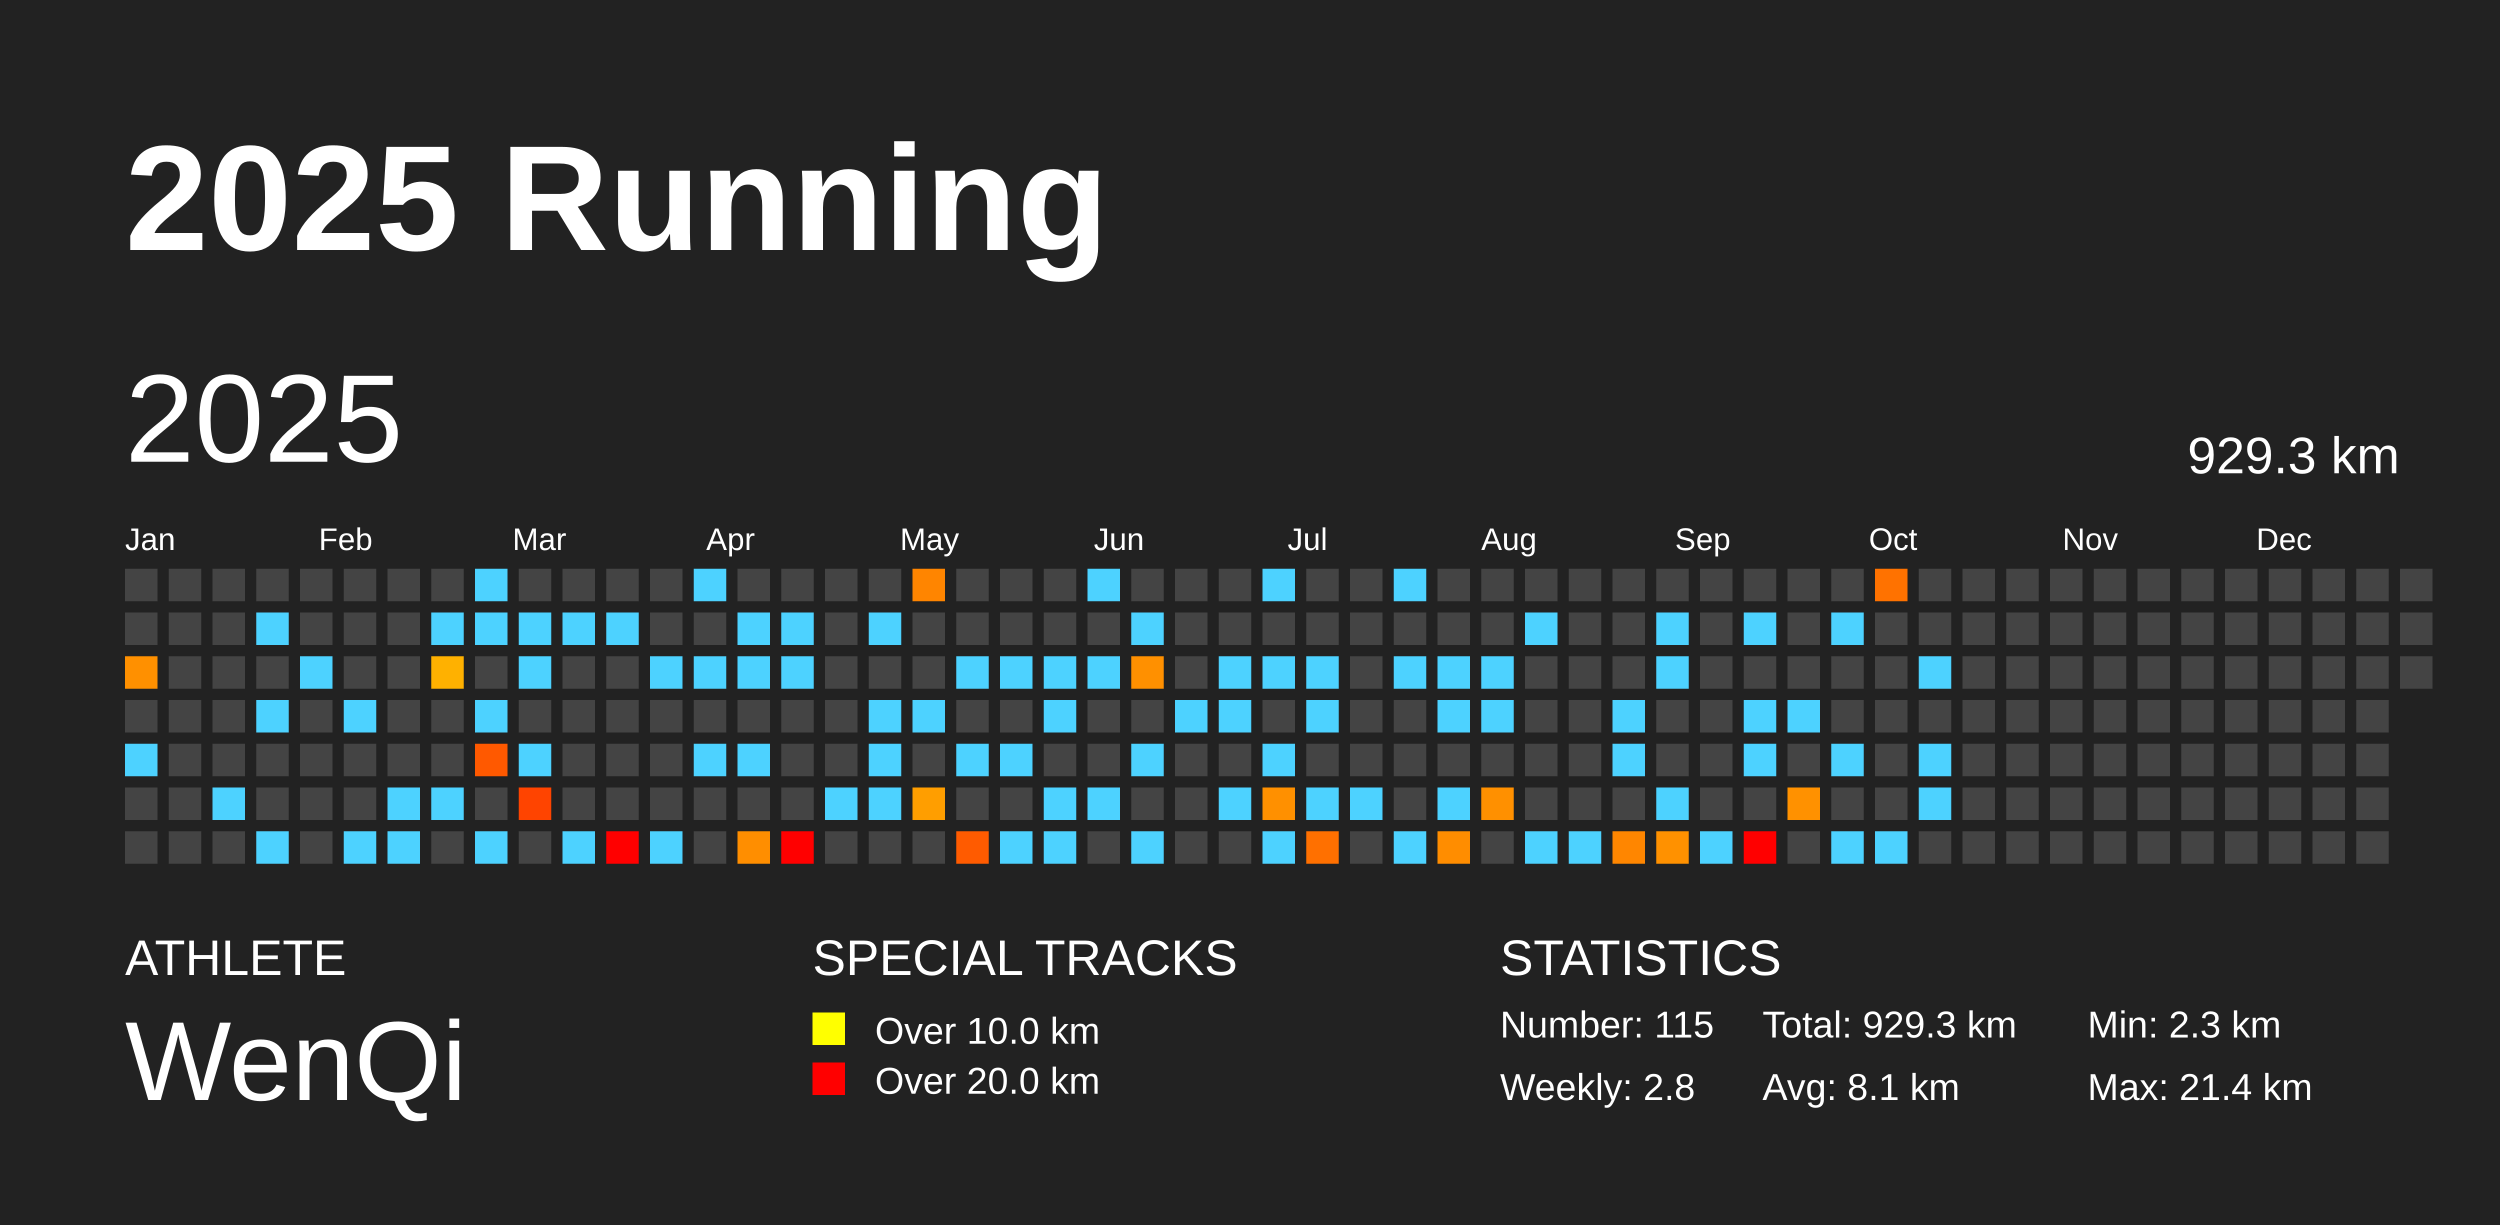
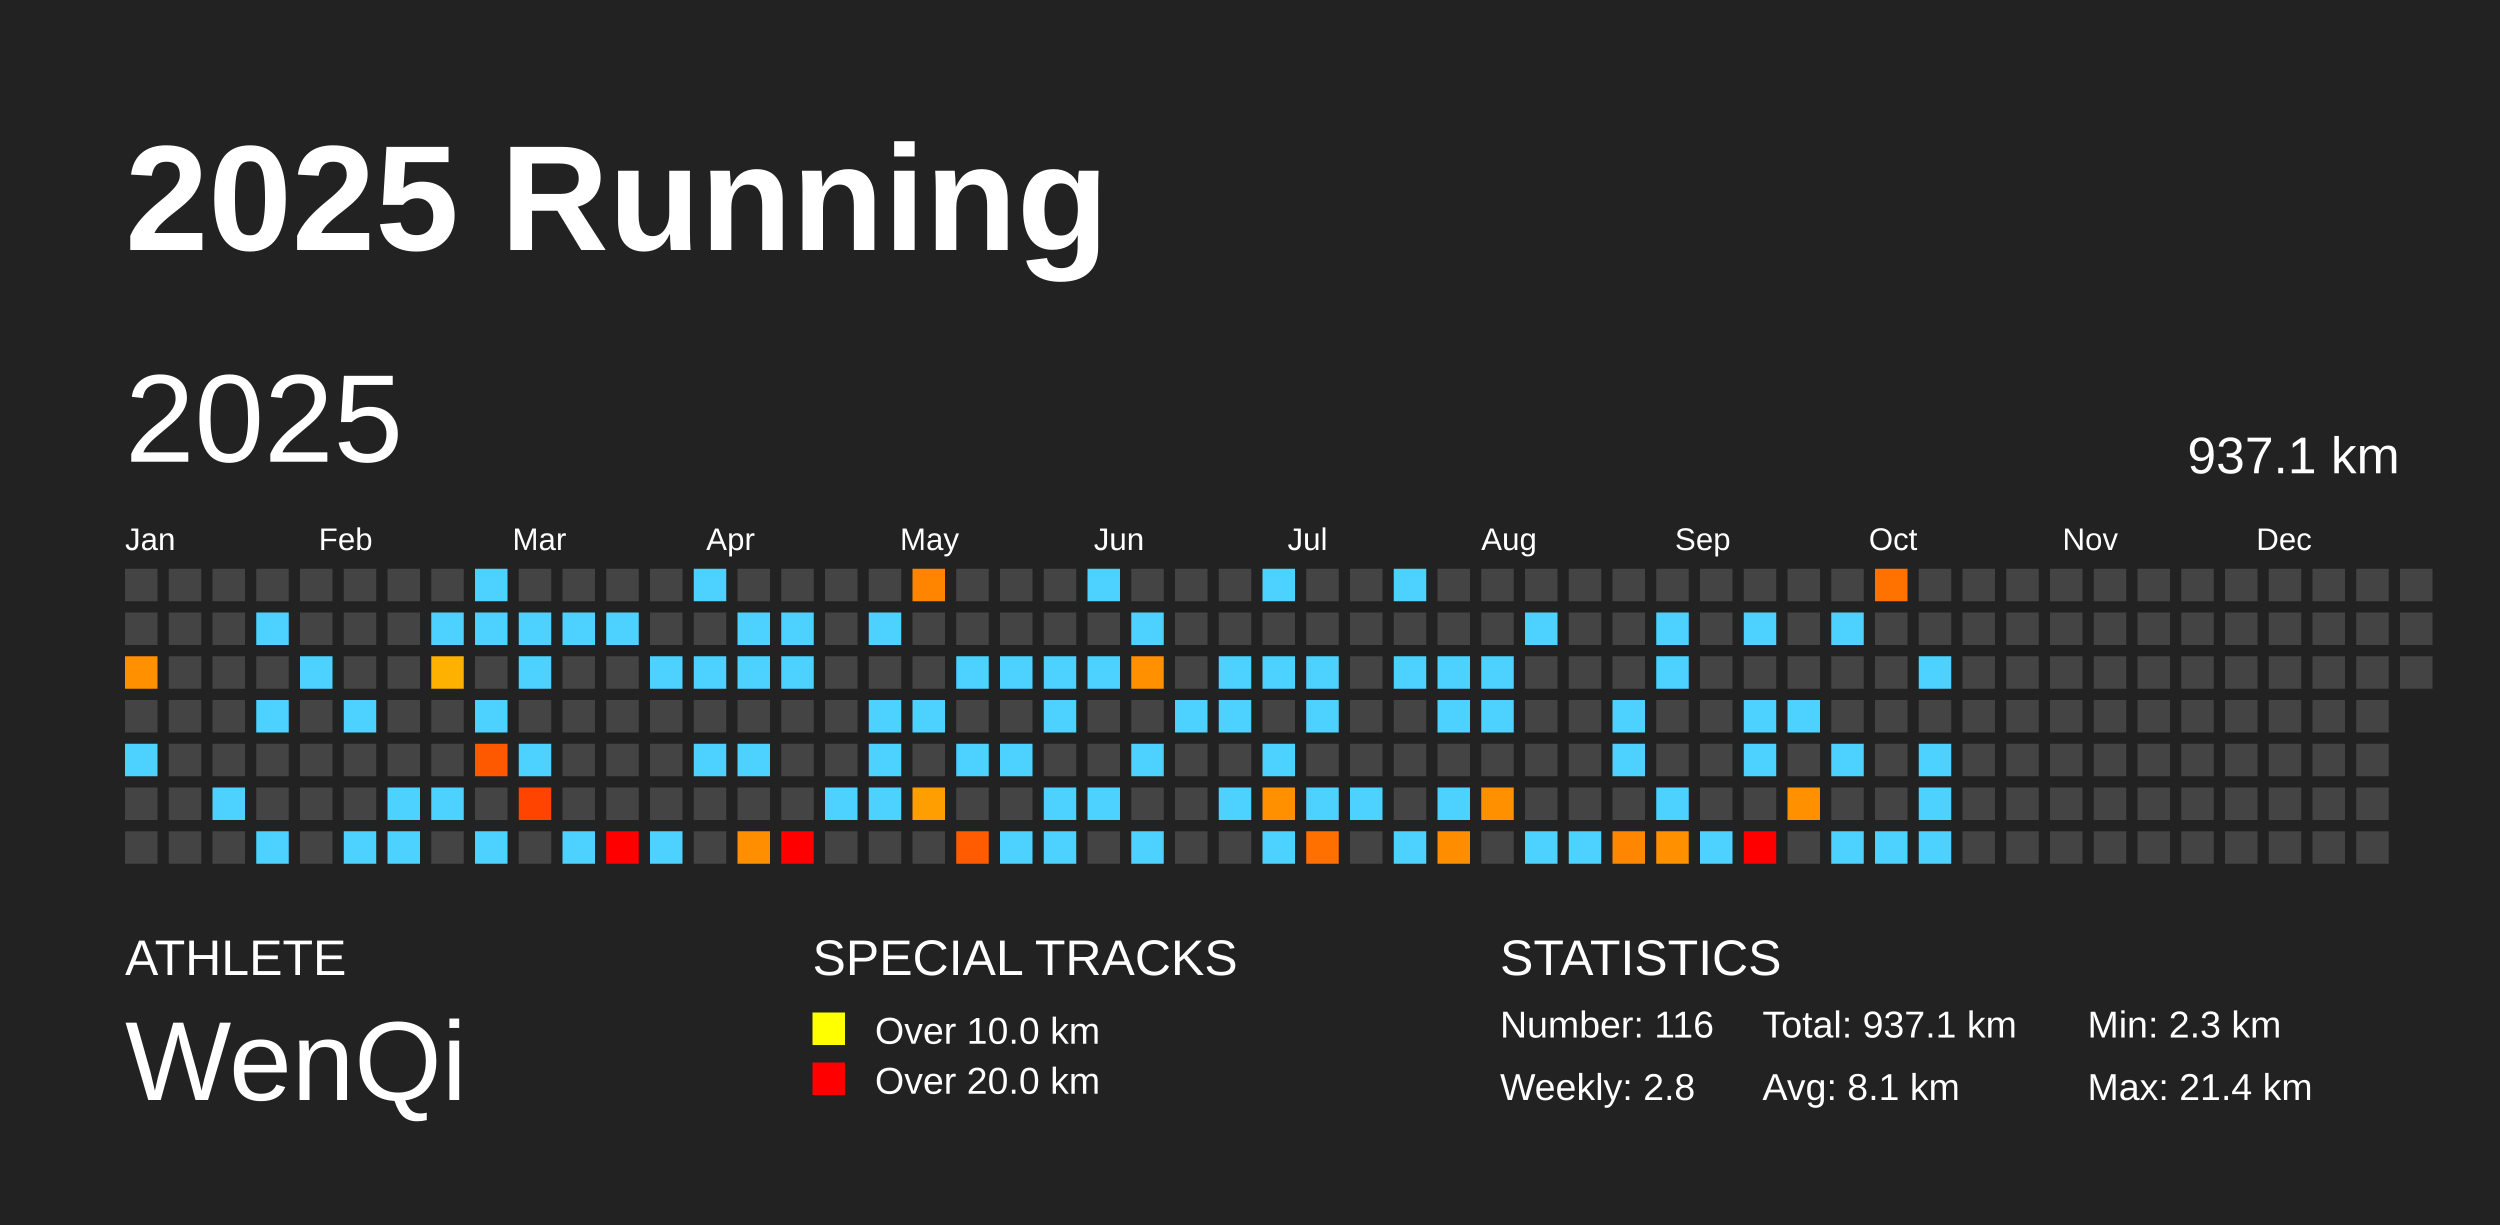
<svg xmlns="http://www.w3.org/2000/svg" baseProfile="full" height="98mm" version="1.1" viewBox="0,0,200,98" width="200mm">
  <defs />
  <rect fill="#222222" height="98" width="200" x="0" y="0" />
  <text fill="#FFFFFF" style="font-size:12px; font-family:Arial; font-weight:bold;" x="10" y="20">2025 Running</text>
  <text fill="#FFFFFF" style="font-size:4px; font-family:Arial" x="10" y="78">ATHLETE</text>
  <text fill="#FFFFFF" style="font-size:9px; font-family:Arial" x="10" y="88">WenQi</text>
  <text fill="#FFFFFF" style="font-size:4px; font-family:Arial" x="65" y="78">SPECIAL TRACKS</text>
  <rect fill="yellow" height="2.6" width="2.6" x="65" y="81" />
  <text fill="#FFFFFF" style="font-size:3px; font-family:Arial" x="70" y="83.5">Over 10.0 km</text>
  <rect fill="red" height="2.6" width="2.6" x="65" y="85" />
  <text fill="#FFFFFF" style="font-size:3px; font-family:Arial" x="70" y="87.5">Over 20.0 km</text>
  <text fill="#FFFFFF" style="font-size:4px; font-family:Arial" x="120" y="78">STATISTICS</text>
-   <text fill="#FFFFFF" style="font-size:3px; font-family:Arial" x="120" y="83">Number: 115</text>
+   <text fill="#FFFFFF" style="font-size:3px; font-family:Arial" x="120" y="83">Number: 116</text>
  <text fill="#FFFFFF" style="font-size:3px; font-family:Arial" x="120" y="88">Weekly: 2.8</text>
-   <text fill="#FFFFFF" style="font-size:3px; font-family:Arial" x="141" y="83">Total: 929.3 km</text>
+   <text fill="#FFFFFF" style="font-size:3px; font-family:Arial" x="141" y="83">Total: 937.1 km</text>
  <text fill="#FFFFFF" style="font-size:3px; font-family:Arial" x="141" y="88">Avg: 8.1 km</text>
  <text fill="#FFFFFF" style="font-size:3px; font-family:Arial" x="167" y="83">Min: 2.3 km</text>
  <text fill="#FFFFFF" style="font-size:3px; font-family:Arial" x="167" y="88">Max: 21.4 km</text>
  <text dominant-baseline="hanging" fill="#FFFFFF" style="font-size:10.0px; font-family:Arial;" x="10" y="30">2025</text>
-   <text dominant-baseline="hanging" fill="#FFFFFF" style="font-size:4.125px; font-family:Arial;" x="175" y="35">929.3 km</text>
+   <text dominant-baseline="hanging" fill="#FFFFFF" style="font-size:4.125px; font-family:Arial;" x="175" y="35">937.1 km</text>
  <text fill="#FFFFFF" style="font-size:2.5px; font-family:Arial" x="10.0" y="44">Jan</text>
  <text fill="#FFFFFF" style="font-size:2.5px; font-family:Arial" x="25.5" y="44">Feb</text>
  <text fill="#FFFFFF" style="font-size:2.5px; font-family:Arial" x="41.0" y="44">Mar</text>
  <text fill="#FFFFFF" style="font-size:2.5px; font-family:Arial" x="56.5" y="44">Apr</text>
  <text fill="#FFFFFF" style="font-size:2.5px; font-family:Arial" x="72.0" y="44">May</text>
  <text fill="#FFFFFF" style="font-size:2.5px; font-family:Arial" x="87.5" y="44">Jun</text>
  <text fill="#FFFFFF" style="font-size:2.5px; font-family:Arial" x="103.0" y="44">Jul</text>
  <text fill="#FFFFFF" style="font-size:2.5px; font-family:Arial" x="118.5" y="44">Aug</text>
  <text fill="#FFFFFF" style="font-size:2.5px; font-family:Arial" x="134.0" y="44">Sep</text>
  <text fill="#FFFFFF" style="font-size:2.5px; font-family:Arial" x="149.5" y="44">Oct</text>
  <text fill="#FFFFFF" style="font-size:2.5px; font-family:Arial" x="165.0" y="44">Nov</text>
  <text fill="#FFFFFF" style="font-size:2.5px; font-family:Arial" x="180.5" y="44">Dec</text>
  <rect fill="#444444" height="2.6" width="2.6" x="10.0" y="45.5" />
  <rect fill="#444444" height="2.6" width="2.6" x="10.0" y="49.0" />
  <rect fill="#ff9000" height="2.6" width="2.6" x="10.0" y="52.5" />
  <rect fill="#444444" height="2.6" width="2.6" x="10.0" y="56.0" />
  <rect fill="#4dd2ff" height="2.6" width="2.6" x="10.0" y="59.5" />
  <rect fill="#444444" height="2.6" width="2.6" x="10.0" y="63.0" />
  <rect fill="#444444" height="2.6" width="2.6" x="10.0" y="66.5" />
  <rect fill="#444444" height="2.6" width="2.6" x="13.5" y="45.5" />
  <rect fill="#444444" height="2.6" width="2.6" x="13.5" y="49.0" />
  <rect fill="#444444" height="2.6" width="2.6" x="13.5" y="52.5" />
  <rect fill="#444444" height="2.6" width="2.6" x="13.5" y="56.0" />
  <rect fill="#444444" height="2.6" width="2.6" x="13.5" y="59.5" />
  <rect fill="#444444" height="2.6" width="2.6" x="13.5" y="63.0" />
  <rect fill="#444444" height="2.6" width="2.6" x="13.5" y="66.5" />
  <rect fill="#444444" height="2.6" width="2.6" x="17.0" y="45.5" />
  <rect fill="#444444" height="2.6" width="2.6" x="17.0" y="49.0" />
  <rect fill="#444444" height="2.6" width="2.6" x="17.0" y="52.5" />
  <rect fill="#444444" height="2.6" width="2.6" x="17.0" y="56.0" />
  <rect fill="#444444" height="2.6" width="2.6" x="17.0" y="59.5" />
  <rect fill="#4dd2ff" height="2.6" width="2.6" x="17.0" y="63.0" />
  <rect fill="#444444" height="2.6" width="2.6" x="17.0" y="66.5" />
  <rect fill="#444444" height="2.6" width="2.6" x="20.5" y="45.5" />
  <rect fill="#4dd2ff" height="2.6" width="2.6" x="20.5" y="49.0" />
  <rect fill="#444444" height="2.6" width="2.6" x="20.5" y="52.5" />
  <rect fill="#4dd2ff" height="2.6" width="2.6" x="20.5" y="56.0" />
  <rect fill="#444444" height="2.6" width="2.6" x="20.5" y="59.5" />
  <rect fill="#444444" height="2.6" width="2.6" x="20.5" y="63.0" />
  <rect fill="#4dd2ff" height="2.6" width="2.6" x="20.5" y="66.5" />
  <rect fill="#444444" height="2.6" width="2.6" x="24.0" y="45.5" />
  <rect fill="#444444" height="2.6" width="2.6" x="24.0" y="49.0" />
  <rect fill="#4dd2ff" height="2.6" width="2.6" x="24.0" y="52.5" />
  <rect fill="#444444" height="2.6" width="2.6" x="24.0" y="56.0" />
  <rect fill="#444444" height="2.6" width="2.6" x="24.0" y="59.5" />
  <rect fill="#444444" height="2.6" width="2.6" x="24.0" y="63.0" />
  <rect fill="#444444" height="2.6" width="2.6" x="24.0" y="66.5" />
  <rect fill="#444444" height="2.6" width="2.6" x="27.5" y="45.5" />
  <rect fill="#444444" height="2.6" width="2.6" x="27.5" y="49.0" />
  <rect fill="#444444" height="2.6" width="2.6" x="27.5" y="52.5" />
  <rect fill="#4dd2ff" height="2.6" width="2.6" x="27.5" y="56.0" />
  <rect fill="#444444" height="2.6" width="2.6" x="27.5" y="59.5" />
  <rect fill="#444444" height="2.6" width="2.6" x="27.5" y="63.0" />
  <rect fill="#4dd2ff" height="2.6" width="2.6" x="27.5" y="66.5" />
  <rect fill="#444444" height="2.6" width="2.6" x="31.0" y="45.5" />
  <rect fill="#444444" height="2.6" width="2.6" x="31.0" y="49.0" />
  <rect fill="#444444" height="2.6" width="2.6" x="31.0" y="52.5" />
  <rect fill="#444444" height="2.6" width="2.6" x="31.0" y="56.0" />
  <rect fill="#444444" height="2.6" width="2.6" x="31.0" y="59.5" />
  <rect fill="#4dd2ff" height="2.6" width="2.6" x="31.0" y="63.0" />
  <rect fill="#4dd2ff" height="2.6" width="2.6" x="31.0" y="66.5" />
  <rect fill="#444444" height="2.6" width="2.6" x="34.5" y="45.5" />
  <rect fill="#4dd2ff" height="2.6" width="2.6" x="34.5" y="49.0" />
  <rect fill="#ffb100" height="2.6" width="2.6" x="34.5" y="52.5" />
  <rect fill="#444444" height="2.6" width="2.6" x="34.5" y="56.0" />
  <rect fill="#444444" height="2.6" width="2.6" x="34.5" y="59.5" />
  <rect fill="#4dd2ff" height="2.6" width="2.6" x="34.5" y="63.0" />
  <rect fill="#444444" height="2.6" width="2.6" x="34.5" y="66.5" />
  <rect fill="#4dd2ff" height="2.6" width="2.6" x="38.0" y="45.5" />
  <rect fill="#4dd2ff" height="2.6" width="2.6" x="38.0" y="49.0" />
  <rect fill="#444444" height="2.6" width="2.6" x="38.0" y="52.5" />
  <rect fill="#4dd2ff" height="2.6" width="2.6" x="38.0" y="56.0" />
  <rect fill="#ff5900" height="2.6" width="2.6" x="38.0" y="59.5" />
  <rect fill="#444444" height="2.6" width="2.6" x="38.0" y="63.0" />
  <rect fill="#4dd2ff" height="2.6" width="2.6" x="38.0" y="66.5" />
  <rect fill="#444444" height="2.6" width="2.6" x="41.5" y="45.5" />
  <rect fill="#4dd2ff" height="2.6" width="2.6" x="41.5" y="49.0" />
  <rect fill="#4dd2ff" height="2.6" width="2.6" x="41.5" y="52.5" />
  <rect fill="#444444" height="2.6" width="2.6" x="41.5" y="56.0" />
  <rect fill="#4dd2ff" height="2.6" width="2.6" x="41.5" y="59.5" />
  <rect fill="#ff4400" height="2.6" width="2.6" x="41.5" y="63.0" />
  <rect fill="#444444" height="2.6" width="2.6" x="41.5" y="66.5" />
  <rect fill="#444444" height="2.6" width="2.6" x="45.0" y="45.5" />
  <rect fill="#4dd2ff" height="2.6" width="2.6" x="45.0" y="49.0" />
  <rect fill="#444444" height="2.6" width="2.6" x="45.0" y="52.5" />
  <rect fill="#444444" height="2.6" width="2.6" x="45.0" y="56.0" />
  <rect fill="#444444" height="2.6" width="2.6" x="45.0" y="59.5" />
  <rect fill="#444444" height="2.6" width="2.6" x="45.0" y="63.0" />
  <rect fill="#4dd2ff" height="2.6" width="2.6" x="45.0" y="66.5" />
  <rect fill="#444444" height="2.6" width="2.6" x="48.5" y="45.5" />
  <rect fill="#4dd2ff" height="2.6" width="2.6" x="48.5" y="49.0" />
  <rect fill="#444444" height="2.6" width="2.6" x="48.5" y="52.5" />
  <rect fill="#444444" height="2.6" width="2.6" x="48.5" y="56.0" />
  <rect fill="#444444" height="2.6" width="2.6" x="48.5" y="59.5" />
  <rect fill="#444444" height="2.6" width="2.6" x="48.5" y="63.0" />
  <rect fill="red" height="2.6" width="2.6" x="48.5" y="66.5" />
  <rect fill="#444444" height="2.6" width="2.6" x="52.0" y="45.5" />
  <rect fill="#444444" height="2.6" width="2.6" x="52.0" y="49.0" />
  <rect fill="#4dd2ff" height="2.6" width="2.6" x="52.0" y="52.5" />
  <rect fill="#444444" height="2.6" width="2.6" x="52.0" y="56.0" />
  <rect fill="#444444" height="2.6" width="2.6" x="52.0" y="59.5" />
  <rect fill="#444444" height="2.6" width="2.6" x="52.0" y="63.0" />
  <rect fill="#4dd2ff" height="2.6" width="2.6" x="52.0" y="66.5" />
  <rect fill="#4dd2ff" height="2.6" width="2.6" x="55.5" y="45.5" />
  <rect fill="#444444" height="2.6" width="2.6" x="55.5" y="49.0" />
  <rect fill="#4dd2ff" height="2.6" width="2.6" x="55.5" y="52.5" />
  <rect fill="#444444" height="2.6" width="2.6" x="55.5" y="56.0" />
  <rect fill="#4dd2ff" height="2.6" width="2.6" x="55.5" y="59.5" />
  <rect fill="#444444" height="2.6" width="2.6" x="55.5" y="63.0" />
  <rect fill="#444444" height="2.6" width="2.6" x="55.5" y="66.5" />
  <rect fill="#444444" height="2.6" width="2.6" x="59.0" y="45.5" />
  <rect fill="#4dd2ff" height="2.6" width="2.6" x="59.0" y="49.0" />
  <rect fill="#4dd2ff" height="2.6" width="2.6" x="59.0" y="52.5" />
  <rect fill="#444444" height="2.6" width="2.6" x="59.0" y="56.0" />
  <rect fill="#4dd2ff" height="2.6" width="2.6" x="59.0" y="59.5" />
  <rect fill="#444444" height="2.6" width="2.6" x="59.0" y="63.0" />
  <rect fill="#ff8e00" height="2.6" width="2.6" x="59.0" y="66.5" />
  <rect fill="#444444" height="2.6" width="2.6" x="62.5" y="45.5" />
  <rect fill="#4dd2ff" height="2.6" width="2.6" x="62.5" y="49.0" />
  <rect fill="#4dd2ff" height="2.6" width="2.6" x="62.5" y="52.5" />
  <rect fill="#444444" height="2.6" width="2.6" x="62.5" y="56.0" />
  <rect fill="#444444" height="2.6" width="2.6" x="62.5" y="59.5" />
  <rect fill="#444444" height="2.6" width="2.6" x="62.5" y="63.0" />
  <rect fill="red" height="2.6" width="2.6" x="62.5" y="66.5" />
  <rect fill="#444444" height="2.6" width="2.6" x="66.0" y="45.5" />
  <rect fill="#444444" height="2.6" width="2.6" x="66.0" y="49.0" />
  <rect fill="#444444" height="2.6" width="2.6" x="66.0" y="52.5" />
  <rect fill="#444444" height="2.6" width="2.6" x="66.0" y="56.0" />
  <rect fill="#444444" height="2.6" width="2.6" x="66.0" y="59.5" />
  <rect fill="#4dd2ff" height="2.6" width="2.6" x="66.0" y="63.0" />
  <rect fill="#444444" height="2.6" width="2.6" x="66.0" y="66.5" />
  <rect fill="#444444" height="2.6" width="2.6" x="69.5" y="45.5" />
  <rect fill="#4dd2ff" height="2.6" width="2.6" x="69.5" y="49.0" />
  <rect fill="#444444" height="2.6" width="2.6" x="69.5" y="52.5" />
  <rect fill="#4dd2ff" height="2.6" width="2.6" x="69.5" y="56.0" />
  <rect fill="#4dd2ff" height="2.6" width="2.6" x="69.5" y="59.5" />
  <rect fill="#4dd2ff" height="2.6" width="2.6" x="69.5" y="63.0" />
  <rect fill="#444444" height="2.6" width="2.6" x="69.5" y="66.5" />
  <rect fill="#ff8500" height="2.6" width="2.6" x="73.0" y="45.5" />
  <rect fill="#444444" height="2.6" width="2.6" x="73.0" y="49.0" />
  <rect fill="#444444" height="2.6" width="2.6" x="73.0" y="52.5" />
  <rect fill="#4dd2ff" height="2.6" width="2.6" x="73.0" y="56.0" />
  <rect fill="#444444" height="2.6" width="2.6" x="73.0" y="59.5" />
  <rect fill="#ff9e00" height="2.6" width="2.6" x="73.0" y="63.0" />
  <rect fill="#444444" height="2.6" width="2.6" x="73.0" y="66.5" />
  <rect fill="#444444" height="2.6" width="2.6" x="76.5" y="45.5" />
  <rect fill="#444444" height="2.6" width="2.6" x="76.5" y="49.0" />
  <rect fill="#4dd2ff" height="2.6" width="2.6" x="76.5" y="52.5" />
  <rect fill="#444444" height="2.6" width="2.6" x="76.5" y="56.0" />
  <rect fill="#4dd2ff" height="2.6" width="2.6" x="76.5" y="59.5" />
  <rect fill="#444444" height="2.6" width="2.6" x="76.5" y="63.0" />
  <rect fill="#ff5b00" height="2.6" width="2.6" x="76.5" y="66.5" />
  <rect fill="#444444" height="2.6" width="2.6" x="80.0" y="45.5" />
  <rect fill="#444444" height="2.6" width="2.6" x="80.0" y="49.0" />
  <rect fill="#4dd2ff" height="2.6" width="2.6" x="80.0" y="52.5" />
  <rect fill="#444444" height="2.6" width="2.6" x="80.0" y="56.0" />
  <rect fill="#4dd2ff" height="2.6" width="2.6" x="80.0" y="59.5" />
  <rect fill="#444444" height="2.6" width="2.6" x="80.0" y="63.0" />
  <rect fill="#4dd2ff" height="2.6" width="2.6" x="80.0" y="66.5" />
  <rect fill="#444444" height="2.6" width="2.6" x="83.5" y="45.5" />
  <rect fill="#444444" height="2.6" width="2.6" x="83.5" y="49.0" />
  <rect fill="#4dd2ff" height="2.6" width="2.6" x="83.5" y="52.5" />
  <rect fill="#4dd2ff" height="2.6" width="2.6" x="83.5" y="56.0" />
  <rect fill="#444444" height="2.6" width="2.6" x="83.5" y="59.5" />
  <rect fill="#4dd2ff" height="2.6" width="2.6" x="83.5" y="63.0" />
  <rect fill="#4dd2ff" height="2.6" width="2.6" x="83.5" y="66.5" />
  <rect fill="#4dd2ff" height="2.6" width="2.6" x="87.0" y="45.5" />
  <rect fill="#444444" height="2.6" width="2.6" x="87.0" y="49.0" />
  <rect fill="#4dd2ff" height="2.6" width="2.6" x="87.0" y="52.5" />
  <rect fill="#444444" height="2.6" width="2.6" x="87.0" y="56.0" />
  <rect fill="#444444" height="2.6" width="2.6" x="87.0" y="59.5" />
  <rect fill="#4dd2ff" height="2.6" width="2.6" x="87.0" y="63.0" />
  <rect fill="#444444" height="2.6" width="2.6" x="87.0" y="66.5" />
  <rect fill="#444444" height="2.6" width="2.6" x="90.5" y="45.5" />
  <rect fill="#4dd2ff" height="2.6" width="2.6" x="90.5" y="49.0" />
  <rect fill="#ff9000" height="2.6" width="2.6" x="90.5" y="52.5" />
  <rect fill="#444444" height="2.6" width="2.6" x="90.5" y="56.0" />
  <rect fill="#4dd2ff" height="2.6" width="2.6" x="90.5" y="59.5" />
  <rect fill="#444444" height="2.6" width="2.6" x="90.5" y="63.0" />
  <rect fill="#4dd2ff" height="2.6" width="2.6" x="90.5" y="66.5" />
  <rect fill="#444444" height="2.6" width="2.6" x="94.0" y="45.5" />
  <rect fill="#444444" height="2.6" width="2.6" x="94.0" y="49.0" />
  <rect fill="#444444" height="2.6" width="2.6" x="94.0" y="52.5" />
  <rect fill="#4dd2ff" height="2.6" width="2.6" x="94.0" y="56.0" />
  <rect fill="#444444" height="2.6" width="2.6" x="94.0" y="59.5" />
  <rect fill="#444444" height="2.6" width="2.6" x="94.0" y="63.0" />
  <rect fill="#444444" height="2.6" width="2.6" x="94.0" y="66.5" />
  <rect fill="#444444" height="2.6" width="2.6" x="97.5" y="45.5" />
  <rect fill="#444444" height="2.6" width="2.6" x="97.5" y="49.0" />
  <rect fill="#4dd2ff" height="2.6" width="2.6" x="97.5" y="52.5" />
  <rect fill="#4dd2ff" height="2.6" width="2.6" x="97.5" y="56.0" />
  <rect fill="#444444" height="2.6" width="2.6" x="97.5" y="59.5" />
  <rect fill="#4dd2ff" height="2.6" width="2.6" x="97.5" y="63.0" />
  <rect fill="#444444" height="2.6" width="2.6" x="97.5" y="66.5" />
  <rect fill="#4dd2ff" height="2.6" width="2.6" x="101.0" y="45.5" />
  <rect fill="#444444" height="2.6" width="2.6" x="101.0" y="49.0" />
  <rect fill="#4dd2ff" height="2.6" width="2.6" x="101.0" y="52.5" />
  <rect fill="#444444" height="2.6" width="2.6" x="101.0" y="56.0" />
  <rect fill="#4dd2ff" height="2.6" width="2.6" x="101.0" y="59.5" />
  <rect fill="#ff9000" height="2.6" width="2.6" x="101.0" y="63.0" />
  <rect fill="#4dd2ff" height="2.6" width="2.6" x="101.0" y="66.5" />
  <rect fill="#444444" height="2.6" width="2.6" x="104.5" y="45.5" />
  <rect fill="#444444" height="2.6" width="2.6" x="104.5" y="49.0" />
  <rect fill="#4dd2ff" height="2.6" width="2.6" x="104.5" y="52.5" />
  <rect fill="#4dd2ff" height="2.6" width="2.6" x="104.5" y="56.0" />
  <rect fill="#444444" height="2.6" width="2.6" x="104.5" y="59.5" />
  <rect fill="#4dd2ff" height="2.6" width="2.6" x="104.5" y="63.0" />
  <rect fill="#ff7000" height="2.6" width="2.6" x="104.5" y="66.5" />
  <rect fill="#444444" height="2.6" width="2.6" x="108.0" y="45.5" />
  <rect fill="#444444" height="2.6" width="2.6" x="108.0" y="49.0" />
  <rect fill="#444444" height="2.6" width="2.6" x="108.0" y="52.5" />
  <rect fill="#444444" height="2.6" width="2.6" x="108.0" y="56.0" />
  <rect fill="#444444" height="2.6" width="2.6" x="108.0" y="59.5" />
  <rect fill="#4dd2ff" height="2.6" width="2.6" x="108.0" y="63.0" />
  <rect fill="#444444" height="2.6" width="2.6" x="108.0" y="66.5" />
  <rect fill="#4dd2ff" height="2.6" width="2.6" x="111.5" y="45.5" />
  <rect fill="#444444" height="2.6" width="2.6" x="111.5" y="49.0" />
  <rect fill="#4dd2ff" height="2.6" width="2.6" x="111.5" y="52.5" />
  <rect fill="#444444" height="2.6" width="2.6" x="111.5" y="56.0" />
  <rect fill="#444444" height="2.6" width="2.6" x="111.5" y="59.5" />
  <rect fill="#444444" height="2.6" width="2.6" x="111.5" y="63.0" />
  <rect fill="#4dd2ff" height="2.6" width="2.6" x="111.5" y="66.5" />
  <rect fill="#444444" height="2.6" width="2.6" x="115.0" y="45.5" />
  <rect fill="#444444" height="2.6" width="2.6" x="115.0" y="49.0" />
  <rect fill="#4dd2ff" height="2.6" width="2.6" x="115.0" y="52.5" />
  <rect fill="#4dd2ff" height="2.6" width="2.6" x="115.0" y="56.0" />
  <rect fill="#444444" height="2.6" width="2.6" x="115.0" y="59.5" />
  <rect fill="#4dd2ff" height="2.6" width="2.6" x="115.0" y="63.0" />
  <rect fill="#ff8d00" height="2.6" width="2.6" x="115.0" y="66.5" />
  <rect fill="#444444" height="2.6" width="2.6" x="118.5" y="45.5" />
  <rect fill="#444444" height="2.6" width="2.6" x="118.5" y="49.0" />
  <rect fill="#4dd2ff" height="2.6" width="2.6" x="118.5" y="52.5" />
  <rect fill="#4dd2ff" height="2.6" width="2.6" x="118.5" y="56.0" />
  <rect fill="#444444" height="2.6" width="2.6" x="118.5" y="59.5" />
  <rect fill="#ff9000" height="2.6" width="2.6" x="118.5" y="63.0" />
  <rect fill="#444444" height="2.6" width="2.6" x="118.5" y="66.5" />
  <rect fill="#444444" height="2.6" width="2.6" x="122.0" y="45.5" />
  <rect fill="#4dd2ff" height="2.6" width="2.6" x="122.0" y="49.0" />
  <rect fill="#444444" height="2.6" width="2.6" x="122.0" y="52.5" />
  <rect fill="#444444" height="2.6" width="2.6" x="122.0" y="56.0" />
  <rect fill="#444444" height="2.6" width="2.6" x="122.0" y="59.5" />
  <rect fill="#444444" height="2.6" width="2.6" x="122.0" y="63.0" />
  <rect fill="#4dd2ff" height="2.6" width="2.6" x="122.0" y="66.5" />
  <rect fill="#444444" height="2.6" width="2.6" x="125.5" y="45.5" />
  <rect fill="#444444" height="2.6" width="2.6" x="125.5" y="49.0" />
  <rect fill="#444444" height="2.6" width="2.6" x="125.5" y="52.5" />
  <rect fill="#444444" height="2.6" width="2.6" x="125.5" y="56.0" />
  <rect fill="#444444" height="2.6" width="2.6" x="125.5" y="59.5" />
  <rect fill="#444444" height="2.6" width="2.6" x="125.5" y="63.0" />
  <rect fill="#4dd2ff" height="2.6" width="2.6" x="125.5" y="66.5" />
  <rect fill="#444444" height="2.6" width="2.6" x="129.0" y="45.5" />
  <rect fill="#444444" height="2.6" width="2.6" x="129.0" y="49.0" />
  <rect fill="#444444" height="2.6" width="2.6" x="129.0" y="52.5" />
  <rect fill="#4dd2ff" height="2.6" width="2.6" x="129.0" y="56.0" />
  <rect fill="#4dd2ff" height="2.6" width="2.6" x="129.0" y="59.5" />
  <rect fill="#444444" height="2.6" width="2.6" x="129.0" y="63.0" />
  <rect fill="#ff8600" height="2.6" width="2.6" x="129.0" y="66.5" />
  <rect fill="#444444" height="2.6" width="2.6" x="132.5" y="45.5" />
  <rect fill="#4dd2ff" height="2.6" width="2.6" x="132.5" y="49.0" />
  <rect fill="#4dd2ff" height="2.6" width="2.6" x="132.5" y="52.5" />
  <rect fill="#444444" height="2.6" width="2.6" x="132.5" y="56.0" />
  <rect fill="#444444" height="2.6" width="2.6" x="132.5" y="59.5" />
  <rect fill="#4dd2ff" height="2.6" width="2.6" x="132.5" y="63.0" />
  <rect fill="#ff9100" height="2.6" width="2.6" x="132.5" y="66.5" />
  <rect fill="#444444" height="2.6" width="2.6" x="136.0" y="45.5" />
  <rect fill="#444444" height="2.6" width="2.6" x="136.0" y="49.0" />
  <rect fill="#444444" height="2.6" width="2.6" x="136.0" y="52.5" />
  <rect fill="#444444" height="2.6" width="2.6" x="136.0" y="56.0" />
  <rect fill="#444444" height="2.6" width="2.6" x="136.0" y="59.5" />
  <rect fill="#444444" height="2.6" width="2.6" x="136.0" y="63.0" />
  <rect fill="#4dd2ff" height="2.6" width="2.6" x="136.0" y="66.5" />
  <rect fill="#444444" height="2.6" width="2.6" x="139.5" y="45.5" />
  <rect fill="#4dd2ff" height="2.6" width="2.6" x="139.5" y="49.0" />
  <rect fill="#444444" height="2.6" width="2.6" x="139.5" y="52.5" />
  <rect fill="#4dd2ff" height="2.6" width="2.6" x="139.5" y="56.0" />
  <rect fill="#4dd2ff" height="2.6" width="2.6" x="139.5" y="59.5" />
  <rect fill="#444444" height="2.6" width="2.6" x="139.5" y="63.0" />
  <rect fill="red" height="2.6" width="2.6" x="139.5" y="66.5" />
  <rect fill="#444444" height="2.6" width="2.6" x="143.0" y="45.5" />
  <rect fill="#444444" height="2.6" width="2.6" x="143.0" y="49.0" />
  <rect fill="#444444" height="2.6" width="2.6" x="143.0" y="52.5" />
  <rect fill="#4dd2ff" height="2.6" width="2.6" x="143.0" y="56.0" />
  <rect fill="#444444" height="2.6" width="2.6" x="143.0" y="59.5" />
  <rect fill="#ff9100" height="2.6" width="2.6" x="143.0" y="63.0" />
  <rect fill="#444444" height="2.6" width="2.6" x="143.0" y="66.5" />
  <rect fill="#444444" height="2.6" width="2.6" x="146.5" y="45.5" />
  <rect fill="#4dd2ff" height="2.6" width="2.6" x="146.5" y="49.0" />
  <rect fill="#444444" height="2.6" width="2.6" x="146.5" y="52.5" />
  <rect fill="#444444" height="2.6" width="2.6" x="146.5" y="56.0" />
  <rect fill="#4dd2ff" height="2.6" width="2.6" x="146.5" y="59.5" />
  <rect fill="#444444" height="2.6" width="2.6" x="146.5" y="63.0" />
  <rect fill="#4dd2ff" height="2.6" width="2.6" x="146.5" y="66.5" />
  <rect fill="#ff7200" height="2.6" width="2.6" x="150.0" y="45.5" />
  <rect fill="#444444" height="2.6" width="2.6" x="150.0" y="49.0" />
  <rect fill="#444444" height="2.6" width="2.6" x="150.0" y="52.5" />
  <rect fill="#444444" height="2.6" width="2.6" x="150.0" y="56.0" />
  <rect fill="#444444" height="2.6" width="2.6" x="150.0" y="59.5" />
  <rect fill="#444444" height="2.6" width="2.6" x="150.0" y="63.0" />
  <rect fill="#4dd2ff" height="2.6" width="2.6" x="150.0" y="66.5" />
  <rect fill="#444444" height="2.6" width="2.6" x="153.5" y="45.5" />
  <rect fill="#444444" height="2.6" width="2.6" x="153.5" y="49.0" />
  <rect fill="#4dd2ff" height="2.6" width="2.6" x="153.5" y="52.5" />
  <rect fill="#444444" height="2.6" width="2.6" x="153.5" y="56.0" />
  <rect fill="#4dd2ff" height="2.6" width="2.6" x="153.5" y="59.5" />
  <rect fill="#4dd2ff" height="2.6" width="2.6" x="153.5" y="63.0" />
-   <rect fill="#444444" height="2.6" width="2.6" x="153.5" y="66.5" />
+   <rect fill="#4dd2ff" height="2.6" width="2.6" x="153.5" y="66.5" />
  <rect fill="#444444" height="2.6" width="2.6" x="157.0" y="45.5" />
  <rect fill="#444444" height="2.6" width="2.6" x="157.0" y="49.0" />
  <rect fill="#444444" height="2.6" width="2.6" x="157.0" y="52.5" />
  <rect fill="#444444" height="2.6" width="2.6" x="157.0" y="56.0" />
  <rect fill="#444444" height="2.6" width="2.6" x="157.0" y="59.5" />
  <rect fill="#444444" height="2.6" width="2.6" x="157.0" y="63.0" />
  <rect fill="#444444" height="2.6" width="2.6" x="157.0" y="66.5" />
  <rect fill="#444444" height="2.6" width="2.6" x="160.5" y="45.5" />
  <rect fill="#444444" height="2.6" width="2.6" x="160.5" y="49.0" />
  <rect fill="#444444" height="2.6" width="2.6" x="160.5" y="52.5" />
  <rect fill="#444444" height="2.6" width="2.6" x="160.5" y="56.0" />
  <rect fill="#444444" height="2.6" width="2.6" x="160.5" y="59.5" />
  <rect fill="#444444" height="2.6" width="2.6" x="160.5" y="63.0" />
  <rect fill="#444444" height="2.6" width="2.6" x="160.5" y="66.5" />
  <rect fill="#444444" height="2.6" width="2.6" x="164.0" y="45.5" />
  <rect fill="#444444" height="2.6" width="2.6" x="164.0" y="49.0" />
  <rect fill="#444444" height="2.6" width="2.6" x="164.0" y="52.5" />
  <rect fill="#444444" height="2.6" width="2.6" x="164.0" y="56.0" />
  <rect fill="#444444" height="2.6" width="2.6" x="164.0" y="59.5" />
  <rect fill="#444444" height="2.6" width="2.6" x="164.0" y="63.0" />
  <rect fill="#444444" height="2.6" width="2.6" x="164.0" y="66.5" />
  <rect fill="#444444" height="2.6" width="2.6" x="167.5" y="45.5" />
  <rect fill="#444444" height="2.6" width="2.6" x="167.5" y="49.0" />
  <rect fill="#444444" height="2.6" width="2.6" x="167.5" y="52.5" />
  <rect fill="#444444" height="2.6" width="2.6" x="167.5" y="56.0" />
  <rect fill="#444444" height="2.6" width="2.6" x="167.5" y="59.5" />
  <rect fill="#444444" height="2.6" width="2.6" x="167.5" y="63.0" />
  <rect fill="#444444" height="2.6" width="2.6" x="167.5" y="66.5" />
  <rect fill="#444444" height="2.6" width="2.6" x="171.0" y="45.5" />
  <rect fill="#444444" height="2.6" width="2.6" x="171.0" y="49.0" />
  <rect fill="#444444" height="2.6" width="2.6" x="171.0" y="52.5" />
  <rect fill="#444444" height="2.6" width="2.6" x="171.0" y="56.0" />
  <rect fill="#444444" height="2.6" width="2.6" x="171.0" y="59.5" />
  <rect fill="#444444" height="2.6" width="2.6" x="171.0" y="63.0" />
  <rect fill="#444444" height="2.6" width="2.6" x="171.0" y="66.5" />
  <rect fill="#444444" height="2.6" width="2.6" x="174.5" y="45.5" />
  <rect fill="#444444" height="2.6" width="2.6" x="174.5" y="49.0" />
  <rect fill="#444444" height="2.6" width="2.6" x="174.5" y="52.5" />
  <rect fill="#444444" height="2.6" width="2.6" x="174.5" y="56.0" />
  <rect fill="#444444" height="2.6" width="2.6" x="174.5" y="59.5" />
  <rect fill="#444444" height="2.6" width="2.6" x="174.5" y="63.0" />
  <rect fill="#444444" height="2.6" width="2.6" x="174.5" y="66.5" />
  <rect fill="#444444" height="2.6" width="2.6" x="178.0" y="45.5" />
  <rect fill="#444444" height="2.6" width="2.6" x="178.0" y="49.0" />
  <rect fill="#444444" height="2.6" width="2.6" x="178.0" y="52.5" />
  <rect fill="#444444" height="2.6" width="2.6" x="178.0" y="56.0" />
  <rect fill="#444444" height="2.6" width="2.6" x="178.0" y="59.5" />
  <rect fill="#444444" height="2.6" width="2.6" x="178.0" y="63.0" />
  <rect fill="#444444" height="2.6" width="2.6" x="178.0" y="66.5" />
  <rect fill="#444444" height="2.6" width="2.6" x="181.5" y="45.5" />
  <rect fill="#444444" height="2.6" width="2.6" x="181.5" y="49.0" />
  <rect fill="#444444" height="2.6" width="2.6" x="181.5" y="52.5" />
  <rect fill="#444444" height="2.6" width="2.6" x="181.5" y="56.0" />
  <rect fill="#444444" height="2.6" width="2.6" x="181.5" y="59.5" />
  <rect fill="#444444" height="2.6" width="2.6" x="181.5" y="63.0" />
  <rect fill="#444444" height="2.6" width="2.6" x="181.5" y="66.5" />
  <rect fill="#444444" height="2.6" width="2.6" x="185.0" y="45.5" />
  <rect fill="#444444" height="2.6" width="2.6" x="185.0" y="49.0" />
  <rect fill="#444444" height="2.6" width="2.6" x="185.0" y="52.5" />
  <rect fill="#444444" height="2.6" width="2.6" x="185.0" y="56.0" />
  <rect fill="#444444" height="2.6" width="2.6" x="185.0" y="59.5" />
  <rect fill="#444444" height="2.6" width="2.6" x="185.0" y="63.0" />
  <rect fill="#444444" height="2.6" width="2.6" x="185.0" y="66.5" />
  <rect fill="#444444" height="2.6" width="2.6" x="188.5" y="45.5" />
  <rect fill="#444444" height="2.6" width="2.6" x="188.5" y="49.0" />
  <rect fill="#444444" height="2.6" width="2.6" x="188.5" y="52.5" />
  <rect fill="#444444" height="2.6" width="2.6" x="188.5" y="56.0" />
  <rect fill="#444444" height="2.6" width="2.6" x="188.5" y="59.5" />
  <rect fill="#444444" height="2.6" width="2.6" x="188.5" y="63.0" />
  <rect fill="#444444" height="2.6" width="2.6" x="188.5" y="66.5" />
  <rect fill="#444444" height="2.6" width="2.6" x="192.0" y="45.5" />
  <rect fill="#444444" height="2.6" width="2.6" x="192.0" y="49.0" />
  <rect fill="#444444" height="2.6" width="2.6" x="192.0" y="52.5" />
</svg>
